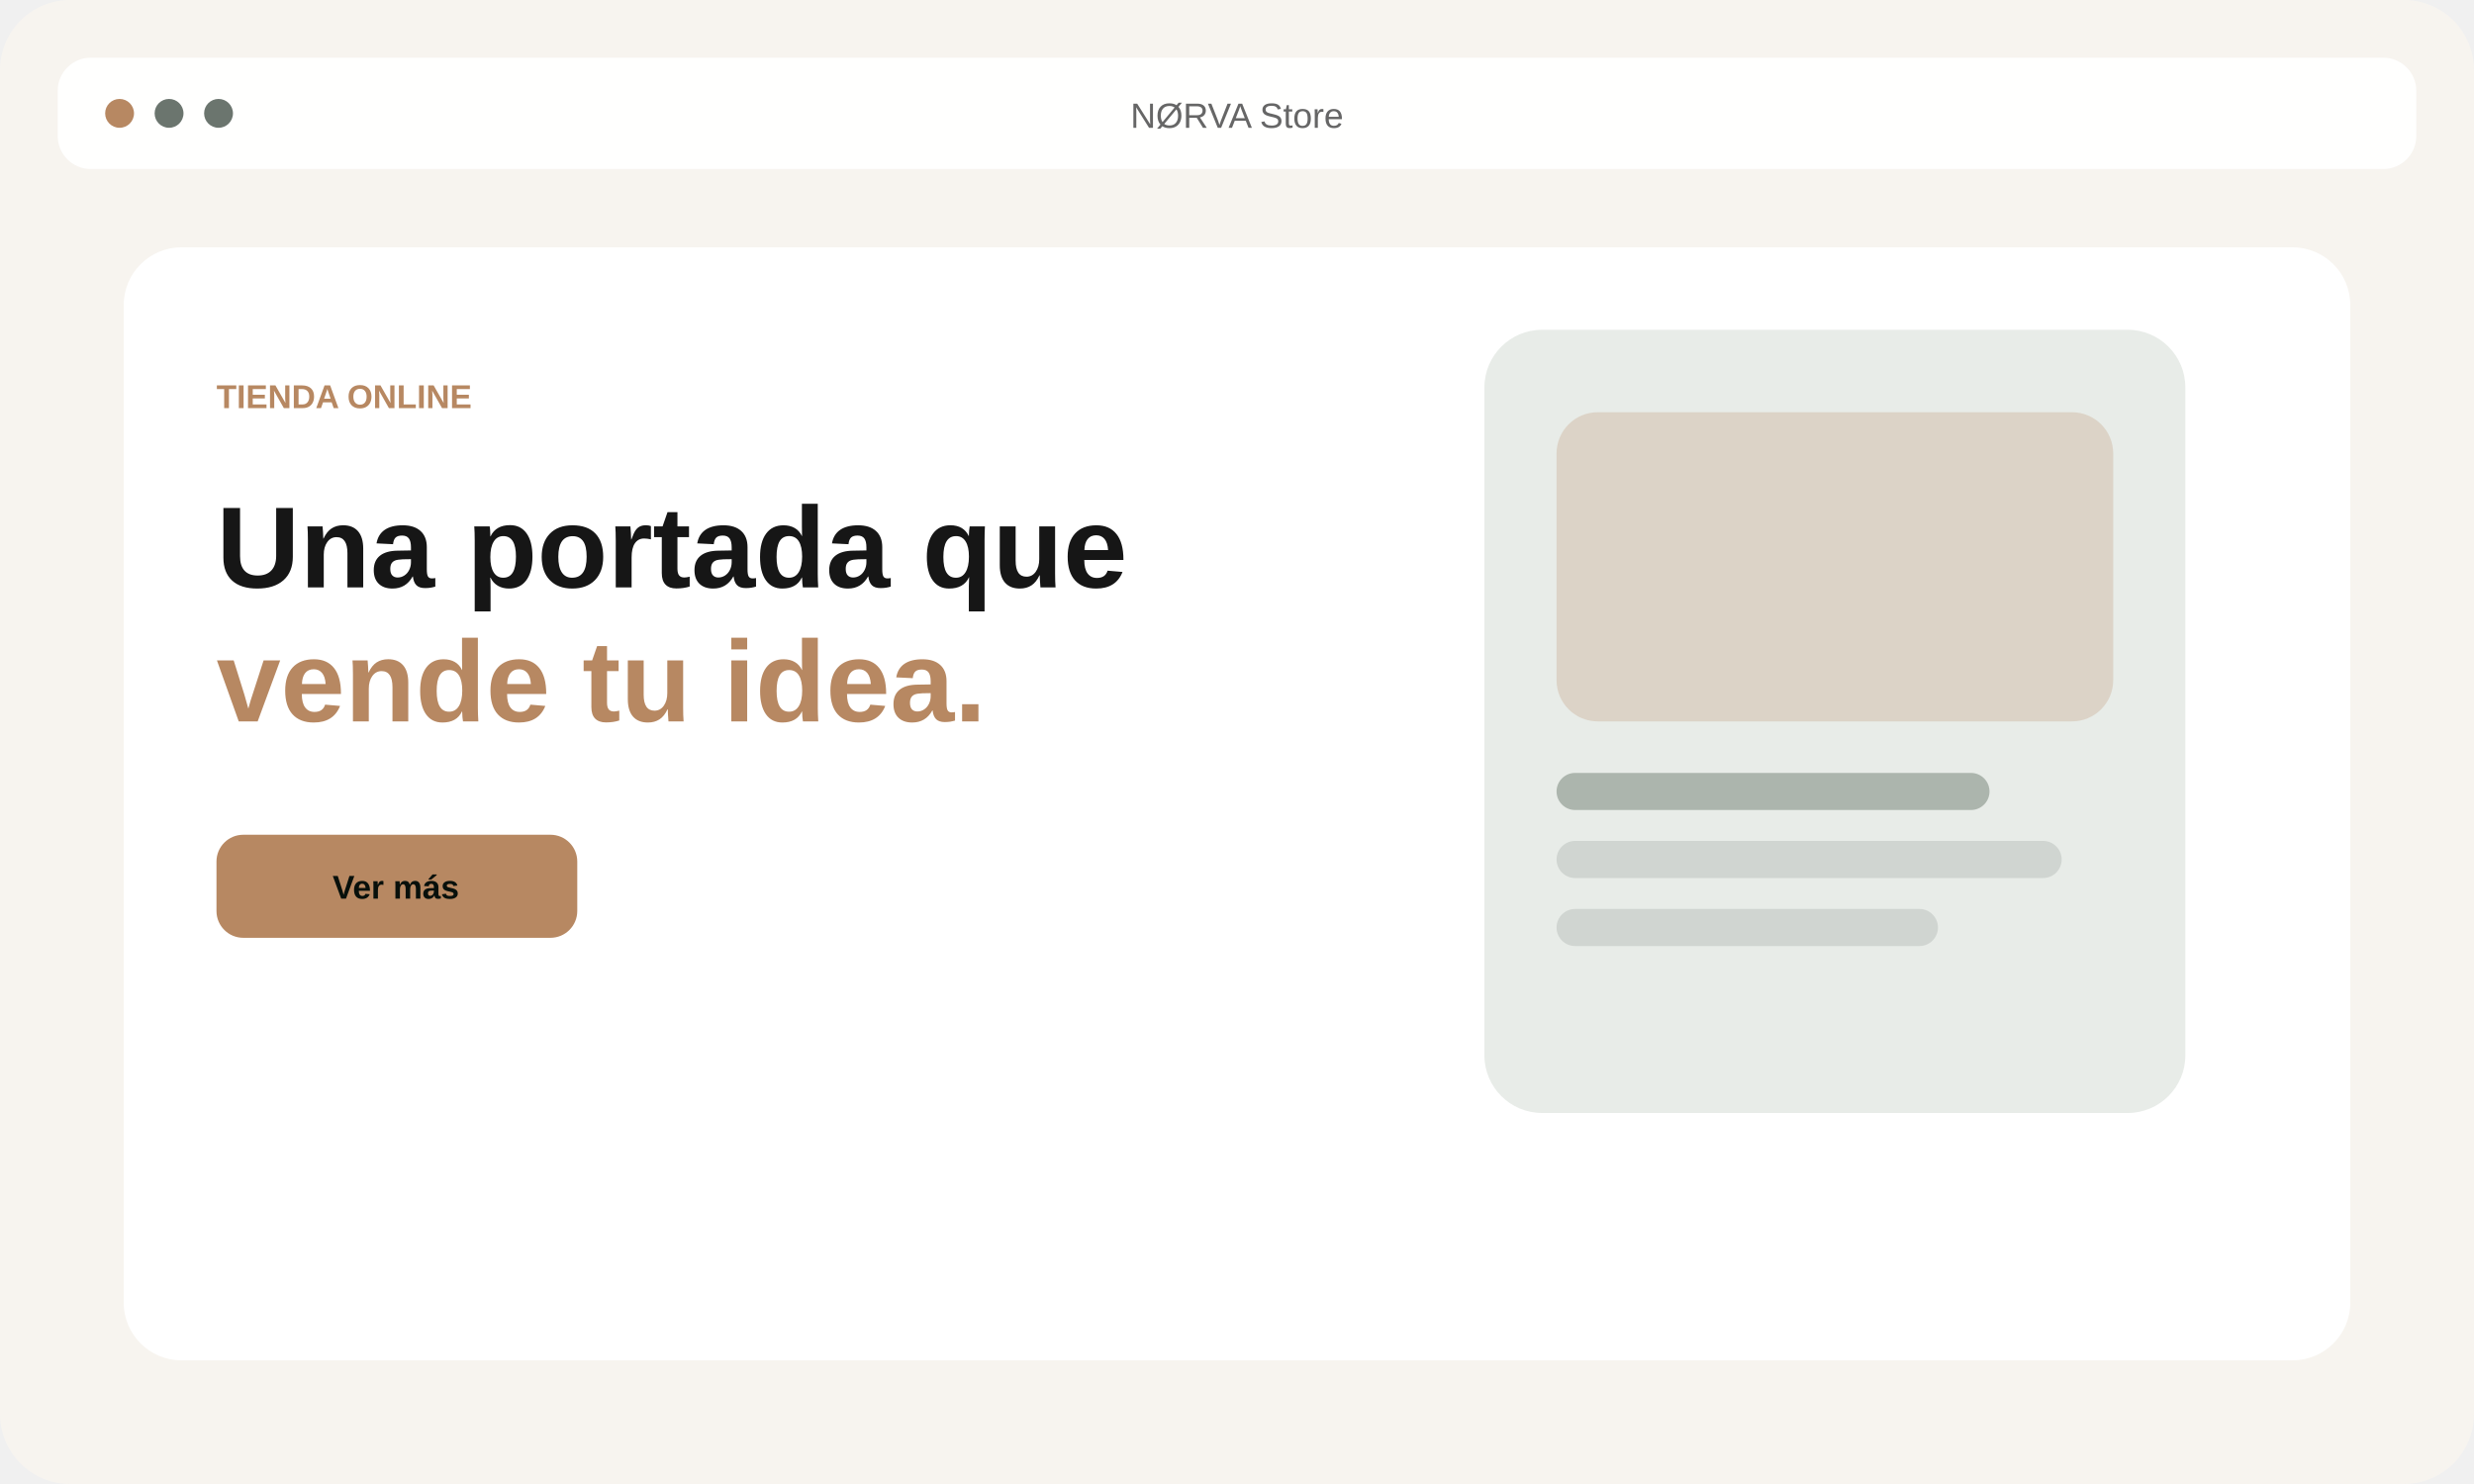
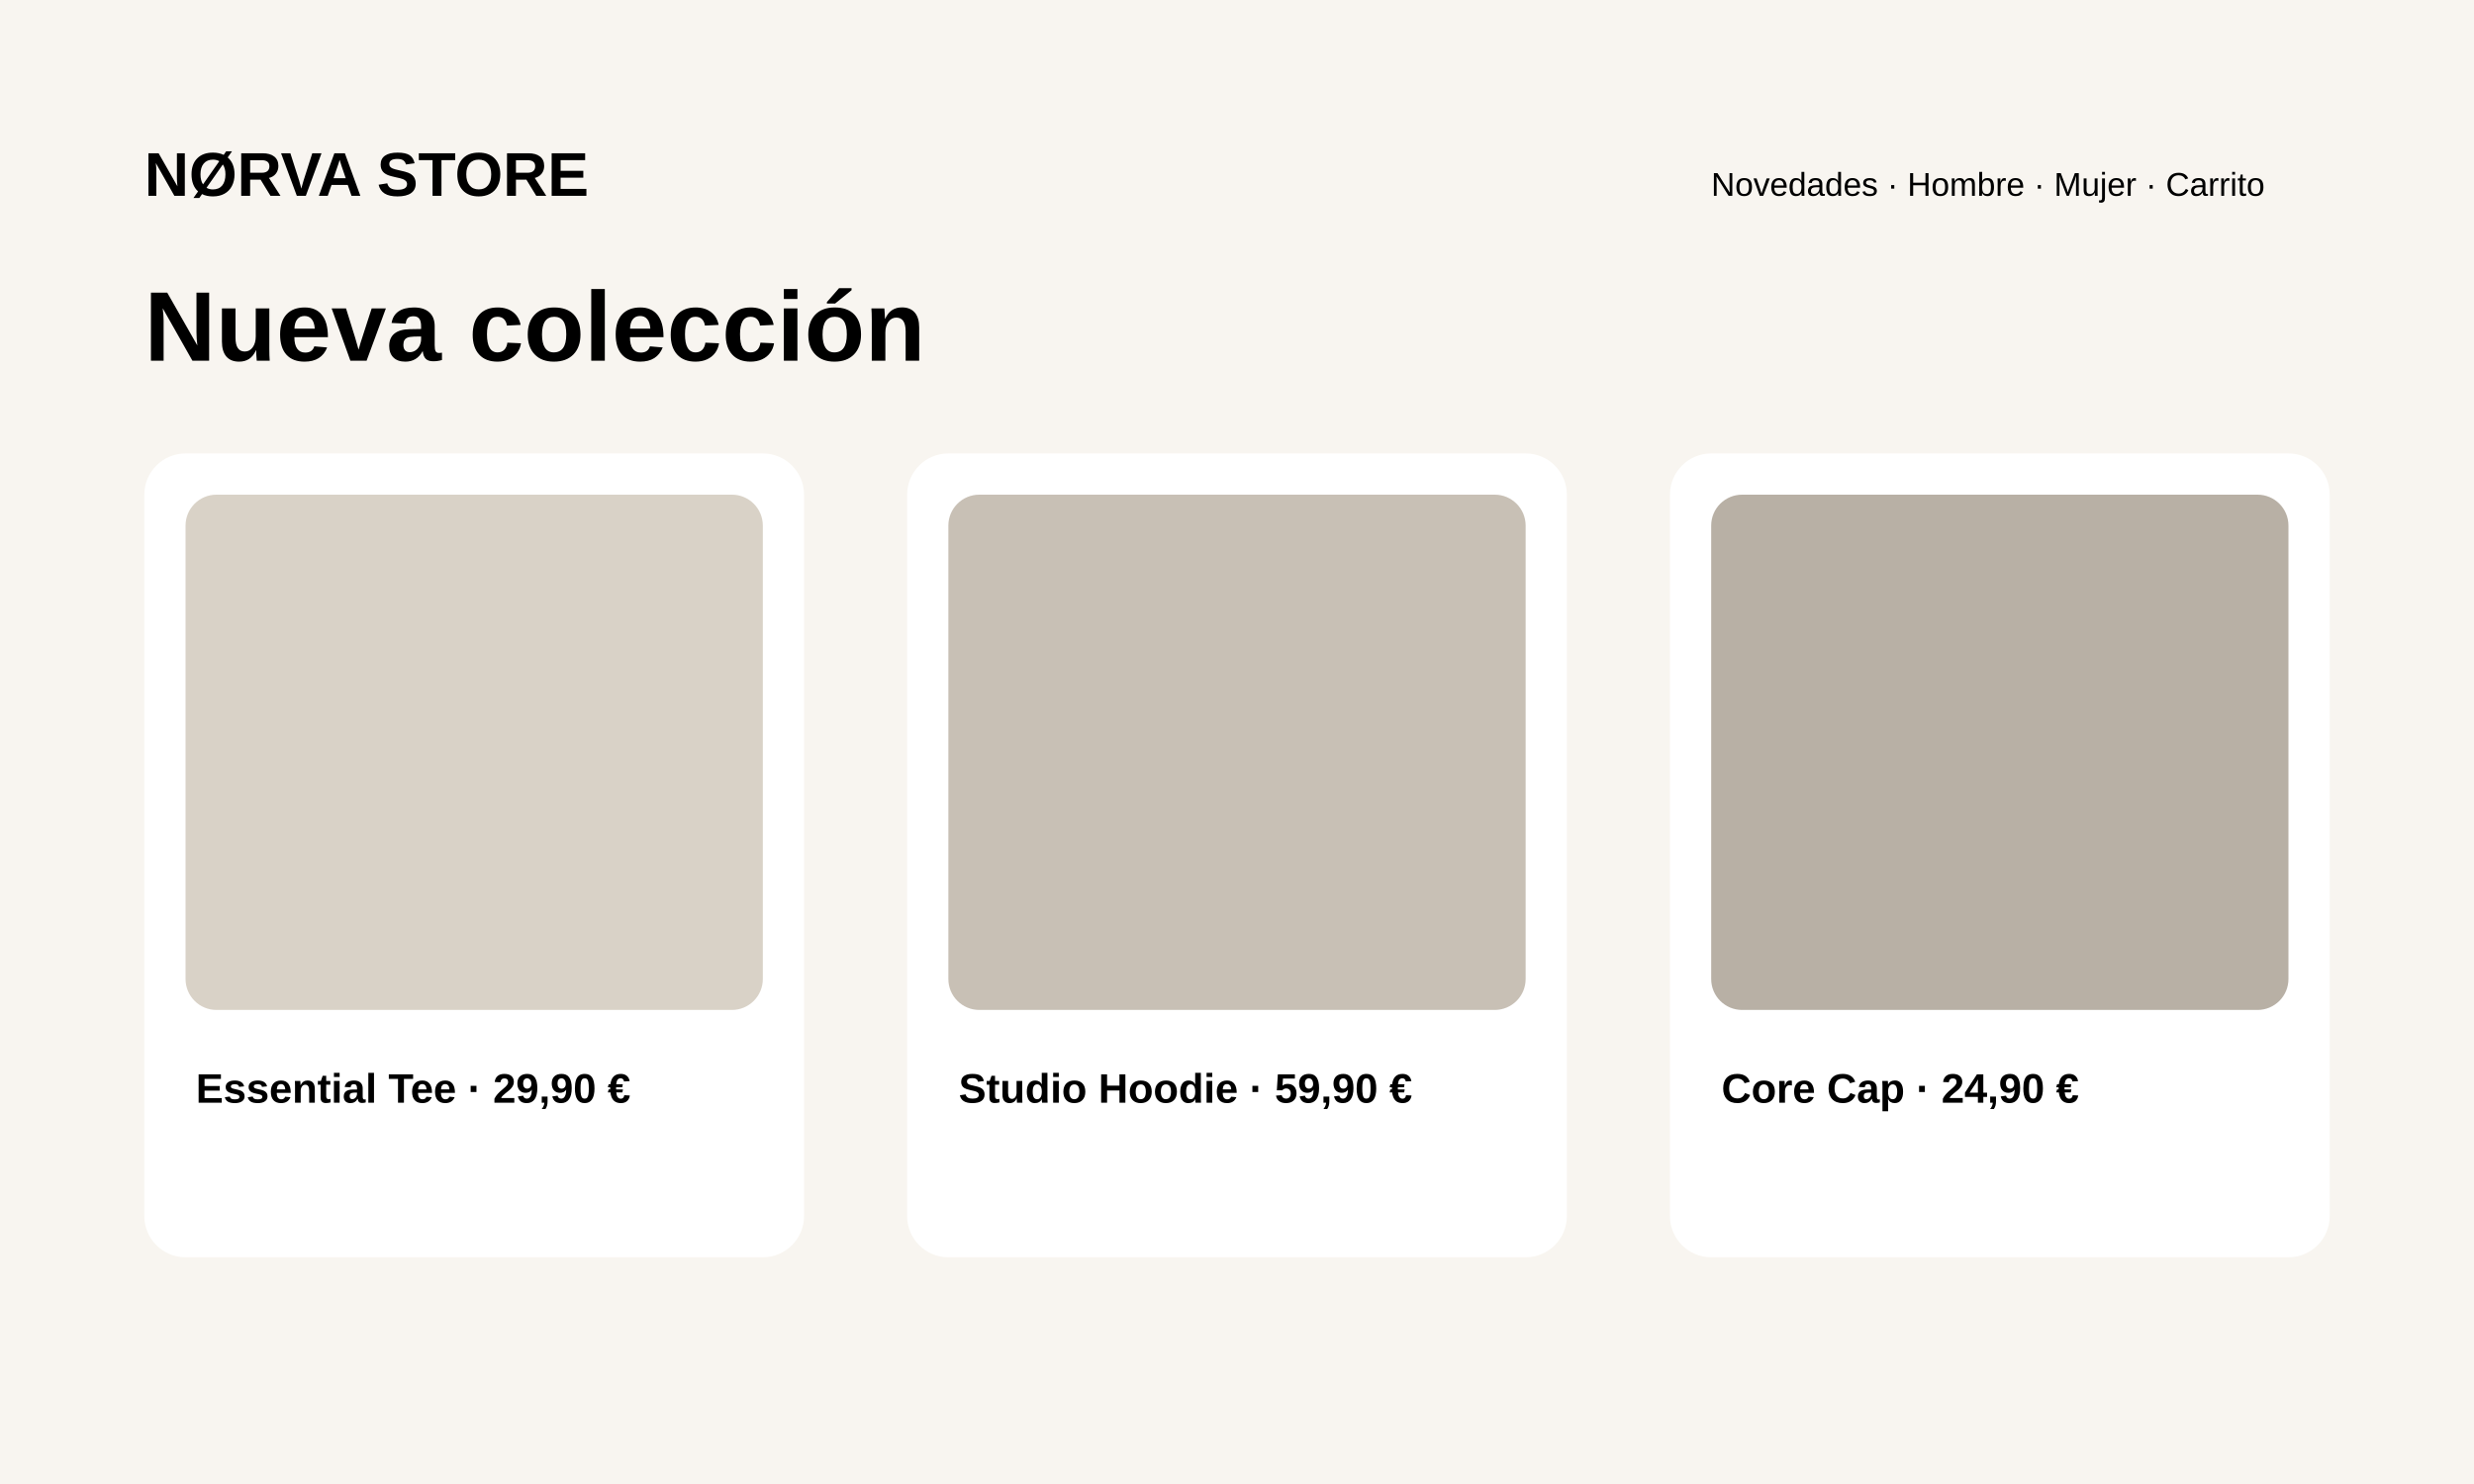
- <svg xmlns="http://www.w3.org/2000/svg" width="1200" height="720" viewBox="0 0 1200 720">
-   <rect width="1200" height="720" rx="34" fill="#f7f4ef" />
-   <rect x="28" y="28" width="1144" height="54" rx="16" fill="#ffffff" opacity=".96" />
-   <circle cx="58" cy="55" r="7" fill="#b78862" />
-   <circle cx="82" cy="55" r="7" fill="#6b756e" />
-   <circle cx="106" cy="55" r="7" fill="#6b756e" />
-   <text x="600" y="62" text-anchor="middle" font-family="Arial,sans-serif" font-size="17" fill="#666">NØRVA Store</text>
-   <rect x="60" y="120" width="1080" height="540" rx="28" fill="#ffffff" />
-   <text x="105" y="198" font-family="Arial,sans-serif" font-size="16" font-weight="700" fill="#b78862">TIENDA ONLINE</text>
-   <text x="105" y="285" font-family="Arial,sans-serif" font-size="56" font-weight="800" fill="#161616">Una portada que</text>
-   <text x="105" y="350" font-family="Arial,sans-serif" font-size="56" font-weight="800" fill="#b78862">vende tu idea.</text>
-   <rect x="105" y="405" width="175" height="50" rx="13" fill="#b78862" />
-   <text x="192" y="436" text-anchor="middle" font-family="Arial" font-size="16" font-weight="700" fill="#08100b">Ver más</text>
-   <rect x="720" y="160" width="340" height="380" rx="28" fill="#e8ece8" />
-   <rect x="755" y="200" width="270" height="150" rx="20" fill="#b78862" opacity=".25" />
-   <rect x="755" y="375" width="210" height="18" rx="9" fill="#acb5ad" />
-   <rect x="755" y="408" width="245" height="18" rx="9" fill="#d0d5d1" />
-   <rect x="755" y="441" width="185" height="18" rx="9" fill="#d0d5d1" />
+ <svg xmlns="http://www.w3.org/2000/svg" width="1200" height="720">
+   <rect width="1200" height="720" fill="#f8f5f0" />
+   <text x="70" y="95" font-family="Arial" font-size="30" font-weight="800">NØRVA STORE</text>
+   <text x="830" y="95" font-family="Arial" font-size="16">Novedades · Hombre · Mujer · Carrito</text>
+   <text x="70" y="175" font-family="Arial" font-size="48" font-weight="800">Nueva colección</text>
+   <g>
+     <rect x="70" y="220" width="320" height="390" rx="20" fill="#fff" />
+     <rect x="440" y="220" width="320" height="390" rx="20" fill="#fff" />
+     <rect x="810" y="220" width="320" height="390" rx="20" fill="#fff" />
+     <rect x="90" y="240" width="280" height="250" rx="15" fill="#d9d2c7" />
+     <rect x="460" y="240" width="280" height="250" rx="15" fill="#c8c0b5" />
+     <rect x="830" y="240" width="280" height="250" rx="15" fill="#b8b0a5" />
+     <text x="95" y="535" font-family="Arial" font-size="20" font-weight="700">Essential Tee · 29,90 €</text>
+     <text x="465" y="535" font-family="Arial" font-size="20" font-weight="700">Studio Hoodie · 59,90 €</text>
+     <text x="835" y="535" font-family="Arial" font-size="20" font-weight="700">Core Cap · 24,90 €</text>
+   </g>
</svg>
